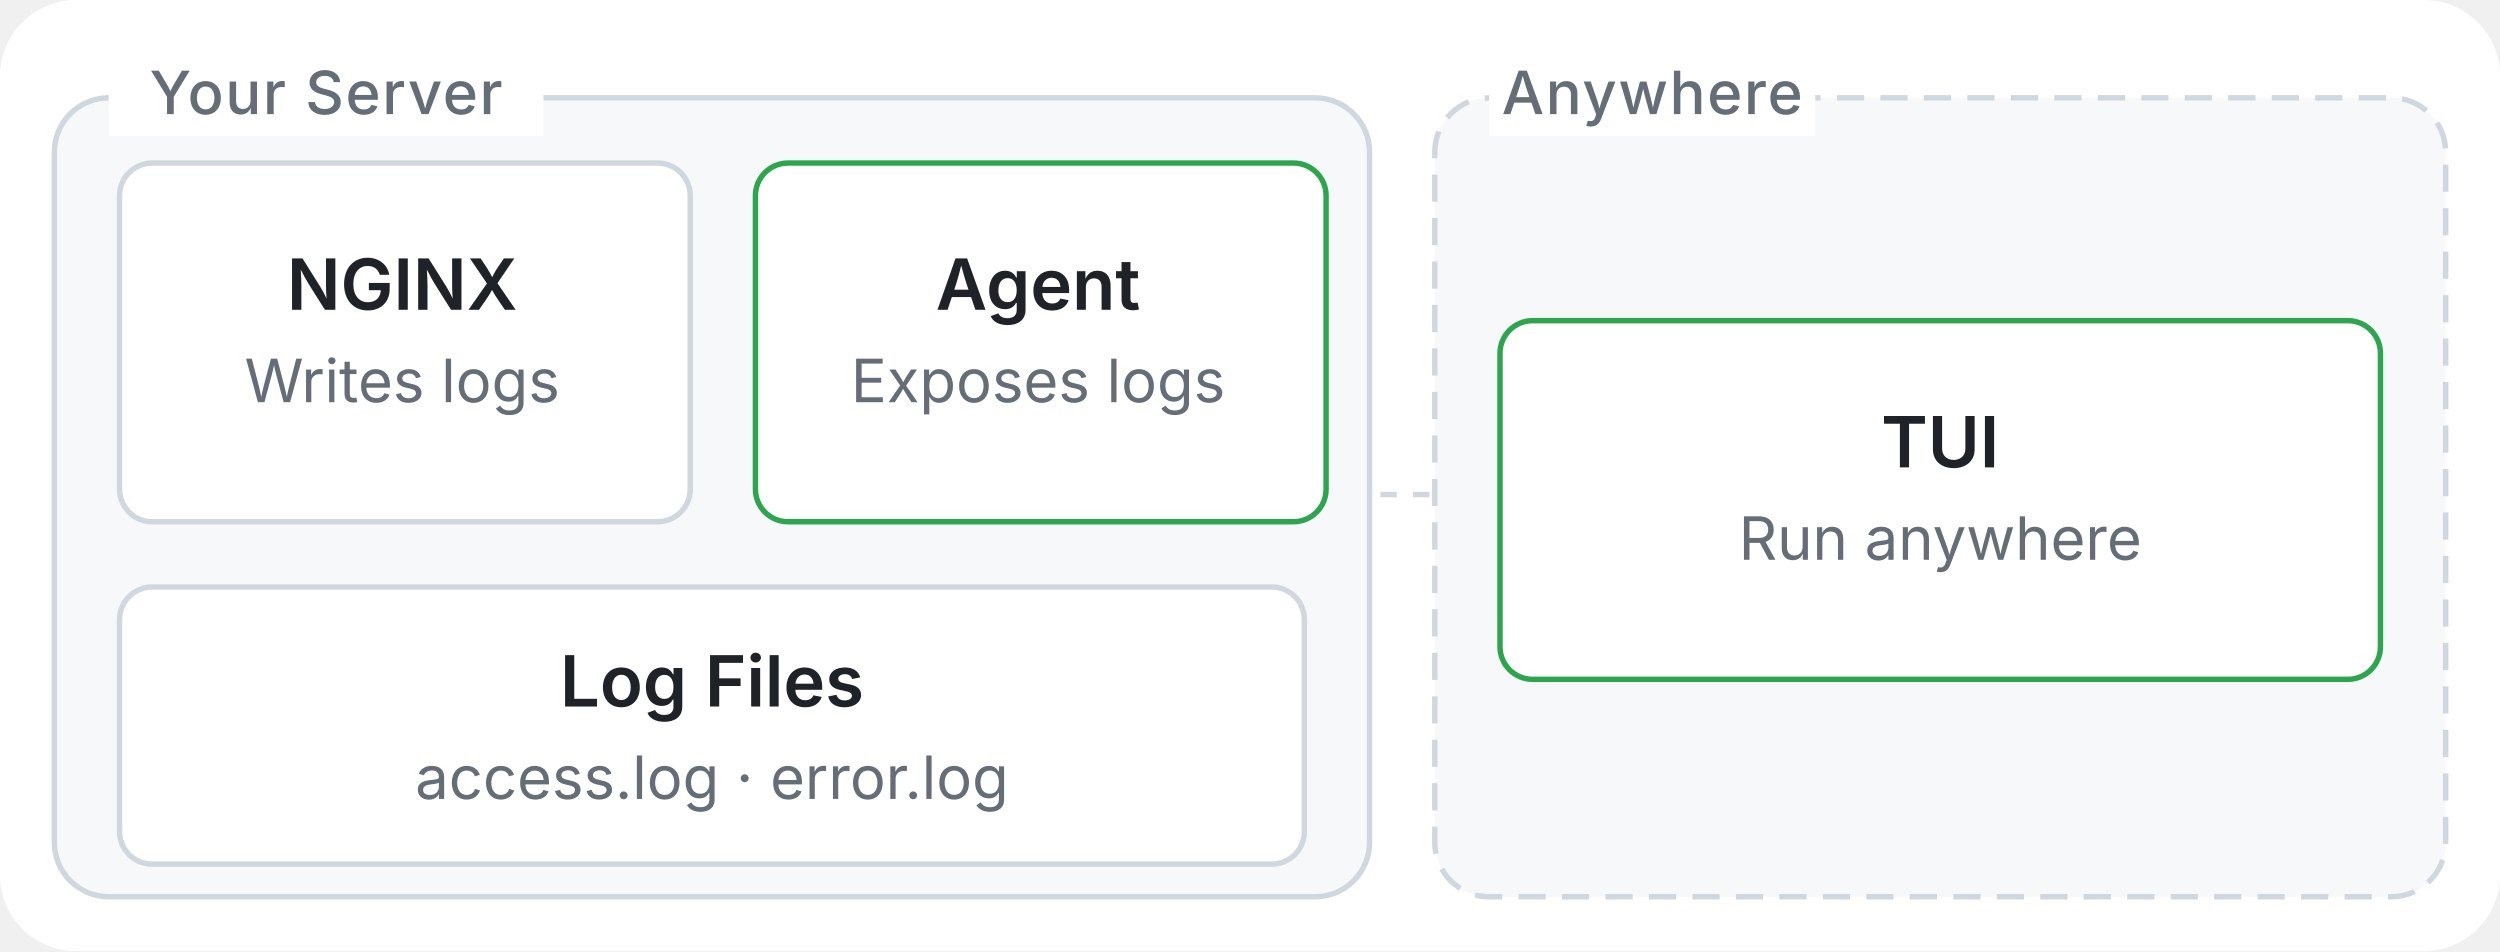
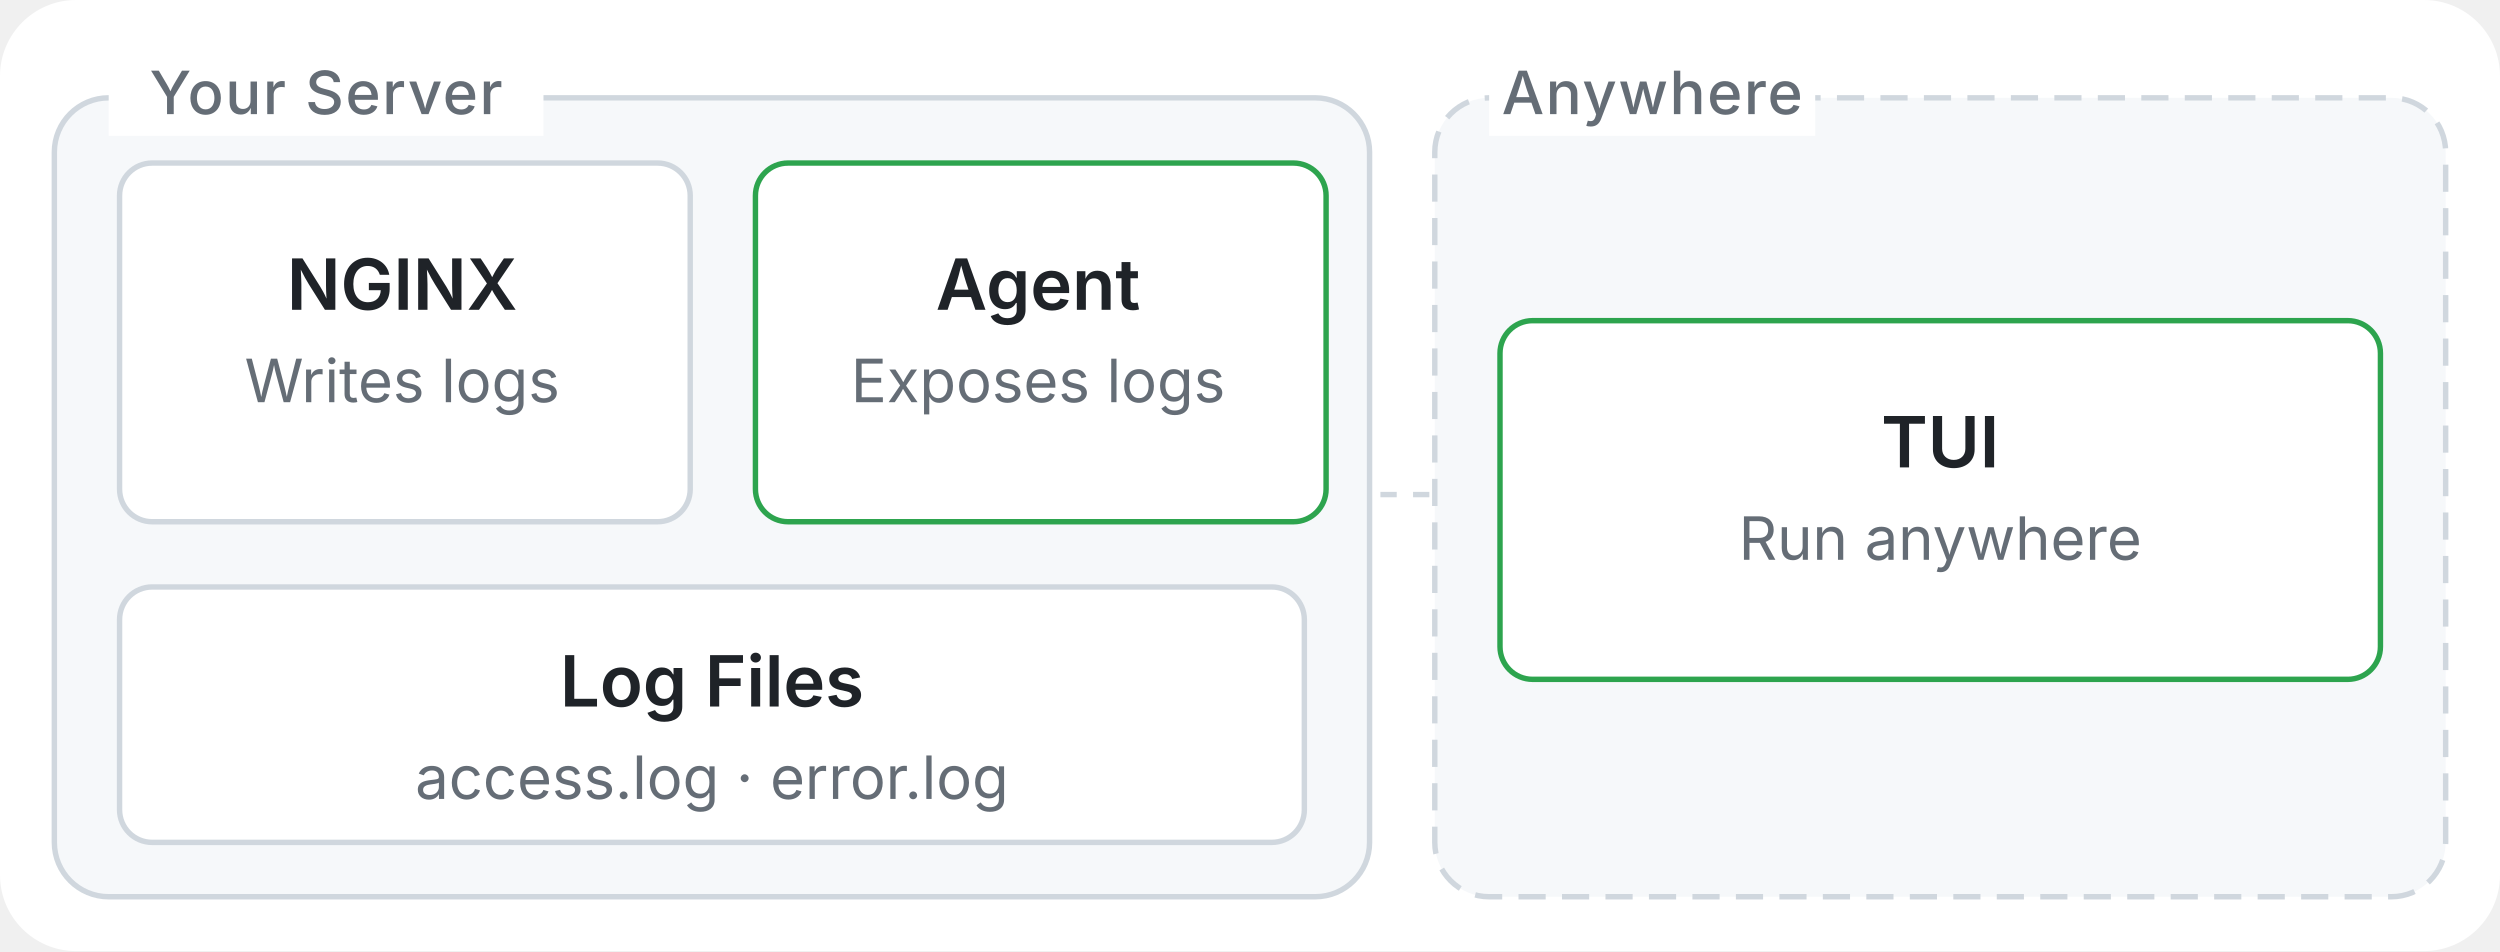
<svg xmlns="http://www.w3.org/2000/svg" width="460" height="175" viewBox="0 0 460 175">
  <defs>
    <clipPath id="rounded">
      <rect width="460" height="175" rx="14" />
    </clipPath>
  </defs>
  <style>
    text { font-family: Inter, Helvetica, Arial, sans-serif; }
  </style>
  <g clip-path="url(#rounded)">
    <rect width="460" height="175" fill="#ffffff" />
    <rect x="10" y="18" width="242" height="147" rx="10" fill="#f6f8fa" stroke="#d0d7de" stroke-width="1" />
    <rect x="20" y="11" width="80" height="14" fill="#ffffff" />
    <text x="60" y="21" text-anchor="middle" font-size="11" font-weight="500" fill="#656d76" letter-spacing="0.3">Your Server</text>
    <rect x="22" y="30" width="105" height="66" rx="6" fill="#ffffff" stroke="#d0d7de" stroke-width="1" />
    <text x="74" y="57" text-anchor="middle" font-size="13" font-weight="600" fill="#1f2328">NGINX</text>
    <text x="74" y="74" text-anchor="middle" font-size="11" fill="#656d76">Writes logs</text>
    <rect x="139" y="30" width="105" height="66" rx="6" fill="#ffffff" stroke="#2da44e" stroke-width="1" />
    <text x="191" y="57" text-anchor="middle" font-size="13" font-weight="600" fill="#1f2328">Agent</text>
    <text x="191" y="74" text-anchor="middle" font-size="11" fill="#656d76">Exposes logs</text>
-     <rect x="22" y="108" width="218" height="51" rx="6" fill="#ffffff" stroke="#d0d7de" stroke-width="1" />
+     <rect x="22" y="108" width="218" height="47" rx="6" fill="#ffffff" stroke="#d0d7de" stroke-width="1" />
    <text x="131" y="130" text-anchor="middle" font-size="13" font-weight="600" fill="#1f2328">Log Files</text>
    <text x="131" y="147" text-anchor="middle" font-size="11" fill="#656d76">access.log · error.log</text>
    <line x1="254" y1="91" x2="264" y2="91" stroke="#d0d7de" stroke-width="1" stroke-dasharray="3,3" />
    <rect x="264" y="18" width="186" height="147" rx="10" fill="#f6f8fa" stroke="#d0d7de" stroke-width="1" stroke-dasharray="5,3" />
    <rect x="274" y="11" width="60" height="14" fill="#ffffff" />
    <text x="304" y="21" text-anchor="middle" font-size="11" font-weight="500" fill="#656d76" letter-spacing="0.3">Anywhere</text>
    <rect x="276" y="59" width="162" height="66" rx="6" fill="#ffffff" stroke="#2da44e" stroke-width="1" />
    <text x="357" y="86" text-anchor="middle" font-size="13" font-weight="600" fill="#1f2328">TUI</text>
    <text x="357" y="103" text-anchor="middle" font-size="11" fill="#656d76">Run anywhere</text>
  </g>
</svg>
